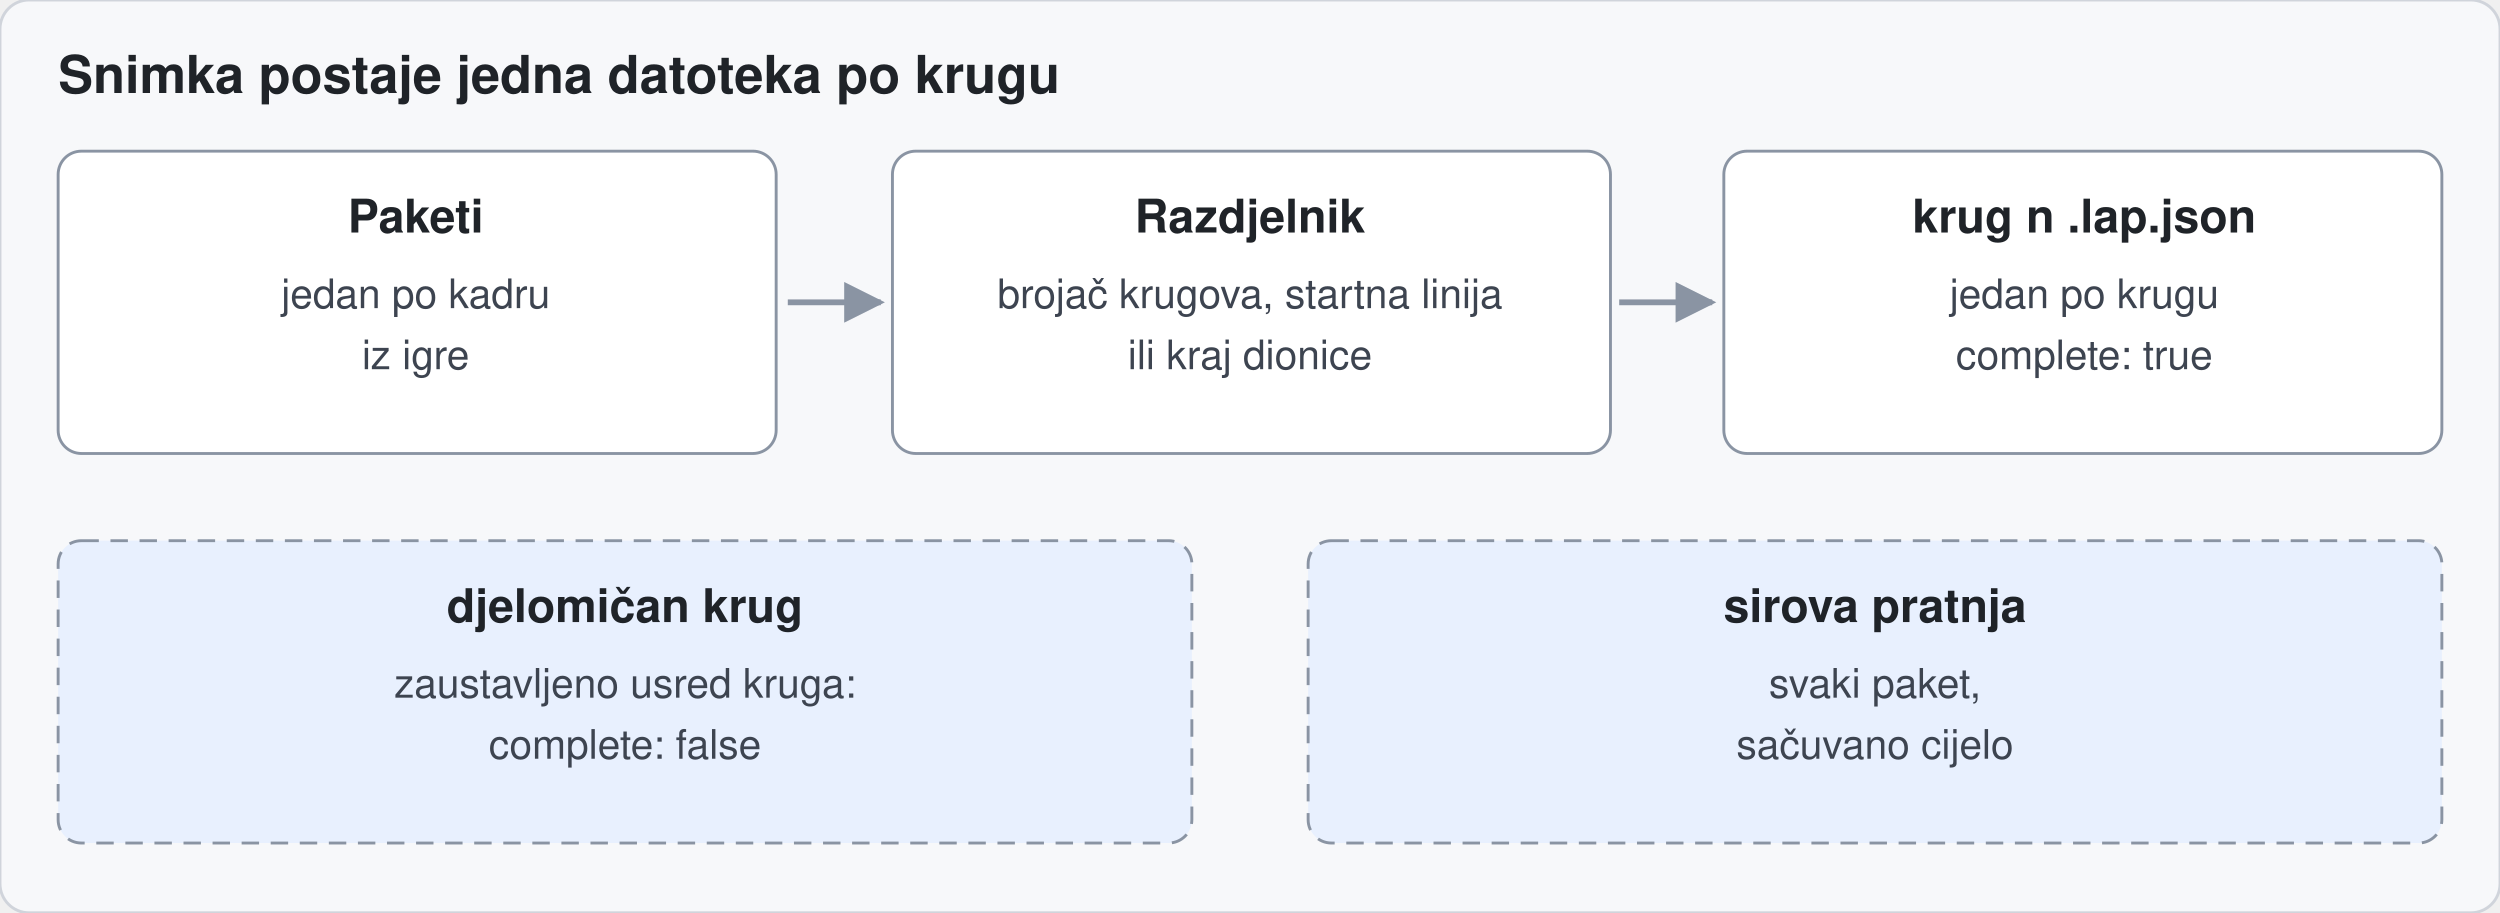
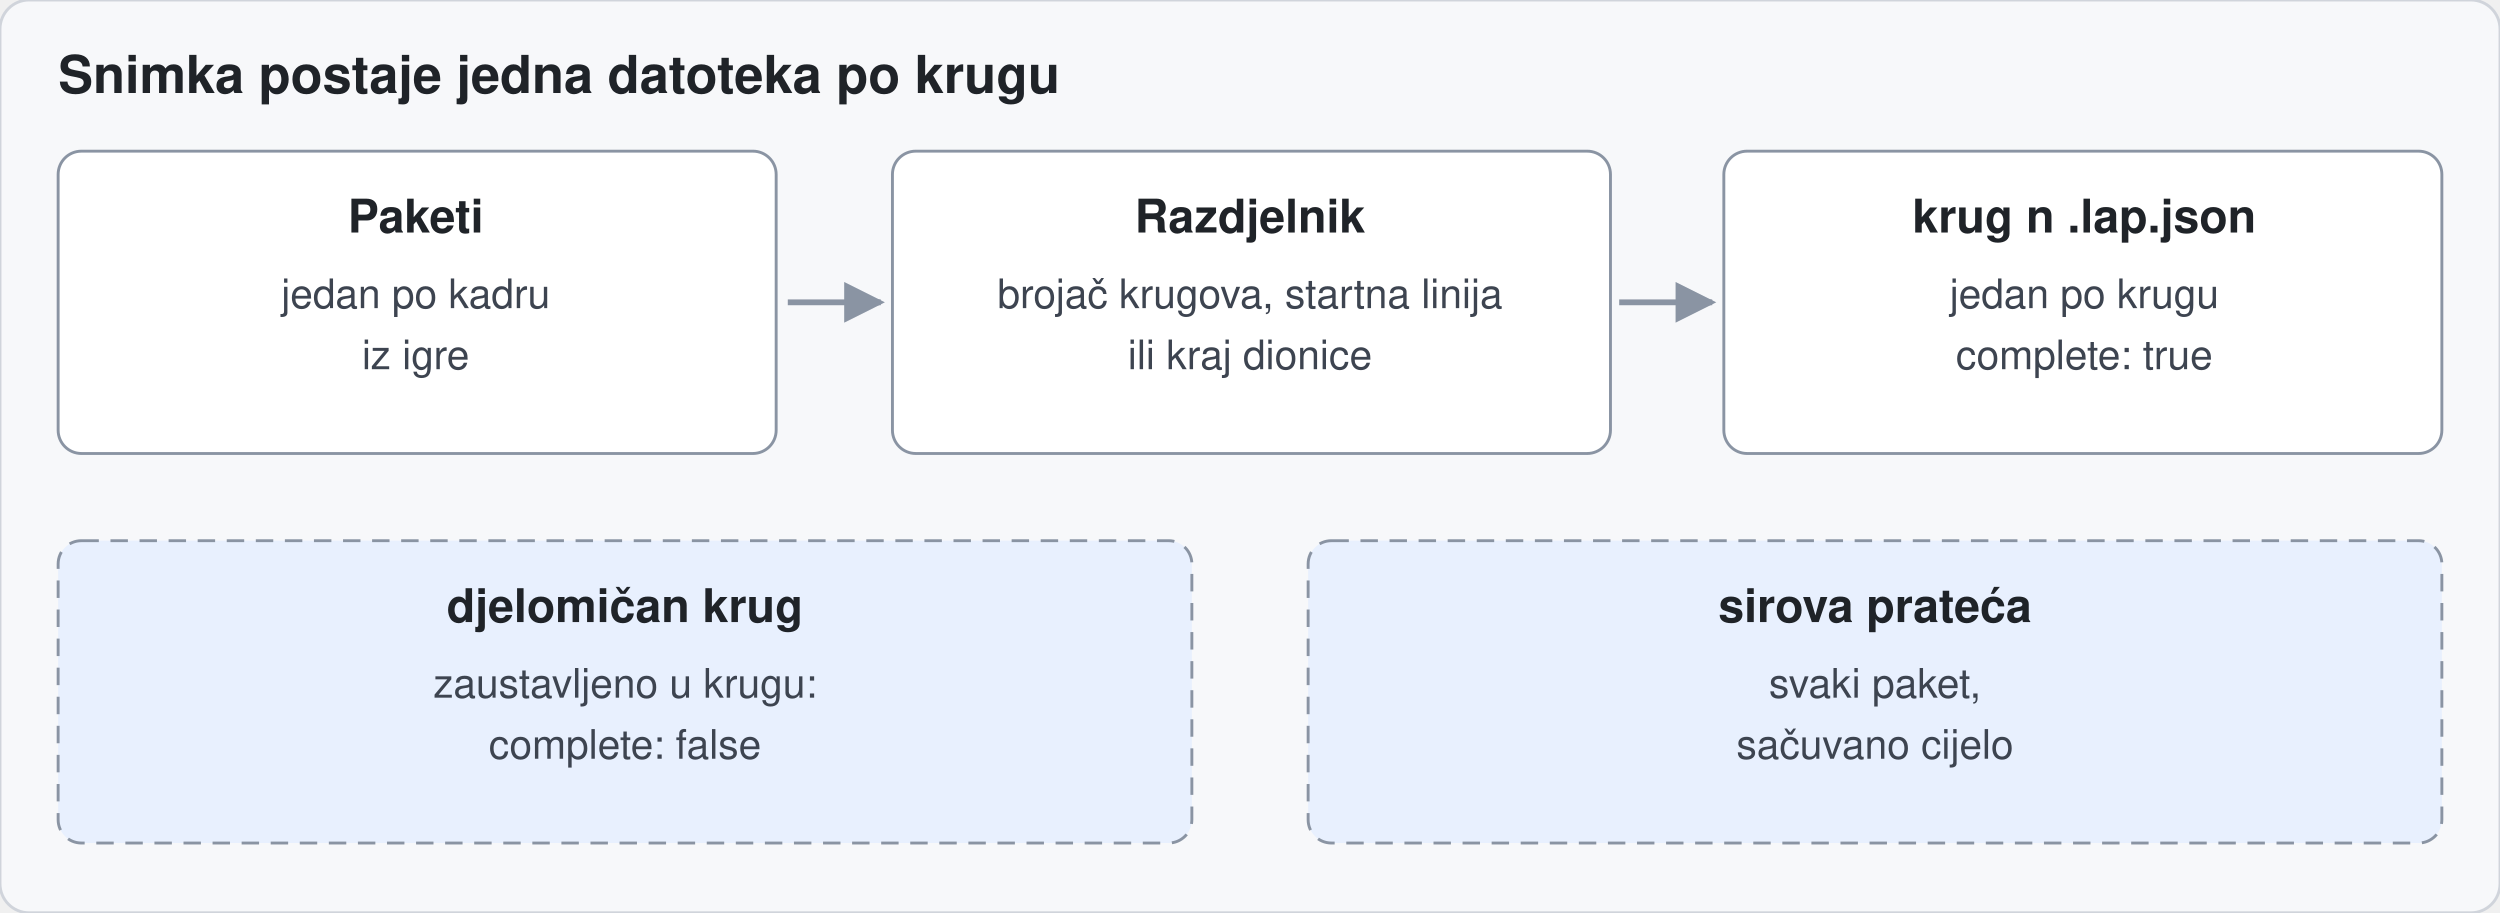
<svg xmlns="http://www.w3.org/2000/svg" width="860" height="314" viewBox="0 0 860 314" role="img" aria-label="A recording becomes one file per lap">
  <rect width="860" height="314" rx="10" fill="#f7f8fa" stroke="#d0d4db" />
  <defs>
    <marker id="a" viewBox="0 0 10 10" refX="9" refY="5" markerWidth="7" markerHeight="7" orient="auto-start-reverse">
      <path d="M0,0 L10,5 L0,10 z" fill="#8a94a3" />
    </marker>
  </defs>
  <text x="20" y="32" font-family="Segoe UI,Helvetica,Arial,sans-serif" font-size="18" font-weight="600" fill="#1f2328" text-anchor="start">Snimka postaje jedna datoteka po krugu</text>
  <rect x="20" y="52" width="247" height="104" rx="8" fill="#ffffff" stroke="#8a94a3" />
  <text x="143" y="80" font-family="Segoe UI,Helvetica,Arial,sans-serif" font-size="16" font-weight="600" fill="#1f2328" text-anchor="middle">Paketi</text>
  <text x="143" y="106" font-family="Segoe UI,Helvetica,Arial,sans-serif" font-size="14" font-weight="400" fill="#3d4450" text-anchor="middle">jedan po kadru</text>
  <text x="143" y="127" font-family="Segoe UI,Helvetica,Arial,sans-serif" font-size="14" font-weight="400" fill="#3d4450" text-anchor="middle">iz igre</text>
  <rect x="307" y="52" width="247" height="104" rx="8" fill="#ffffff" stroke="#8a94a3" />
  <text x="430" y="80" font-family="Segoe UI,Helvetica,Arial,sans-serif" font-size="16" font-weight="600" fill="#1f2328" text-anchor="middle">Razdjelnik</text>
  <text x="430" y="106" font-family="Segoe UI,Helvetica,Arial,sans-serif" font-size="14" font-weight="400" fill="#3d4450" text-anchor="middle">brojač krugova, startna linija</text>
  <text x="430" y="127" font-family="Segoe UI,Helvetica,Arial,sans-serif" font-size="14" font-weight="400" fill="#3d4450" text-anchor="middle">ili kraj dionice</text>
  <rect x="593" y="52" width="247" height="104" rx="8" fill="#ffffff" stroke="#8a94a3" />
  <text x="717" y="80" font-family="Segoe UI,Helvetica,Arial,sans-serif" font-size="16" font-weight="600" fill="#1f2328" text-anchor="middle">krug n .lap.json</text>
  <text x="717" y="106" font-family="Segoe UI,Helvetica,Arial,sans-serif" font-size="14" font-weight="400" fill="#3d4450" text-anchor="middle">jedan po krugu</text>
  <text x="717" y="127" font-family="Segoe UI,Helvetica,Arial,sans-serif" font-size="14" font-weight="400" fill="#3d4450" text-anchor="middle">complete: true</text>
  <line x1="271" y1="104.0" x2="303" y2="104.0" stroke="#8a94a3" stroke-width="2" marker-end="url(#a)" />
  <line x1="557" y1="104.0" x2="589" y2="104.0" stroke="#8a94a3" stroke-width="2" marker-end="url(#a)" />
  <rect x="20" y="186" width="390" height="104" rx="8" fill="#e8f0fe" stroke="#8a94a3" stroke-dasharray="6 4" />
  <text x="215" y="214" font-family="Segoe UI,Helvetica,Arial,sans-serif" font-size="16" font-weight="600" fill="#1f2328" text-anchor="middle">djelomičan krug</text>
-   <text x="215" y="240" font-family="Segoe UI,Helvetica,Arial,sans-serif" font-size="14" font-weight="400" fill="#3d4450" text-anchor="middle">zaustavljeno usred kruga:</text>
+   <text x="215" y="240" font-family="Segoe UI,Helvetica,Arial,sans-serif" font-size="14" font-weight="400" fill="#3d4450" text-anchor="middle">zaustavljeno u krugu:</text>
  <text x="215" y="261" font-family="Segoe UI,Helvetica,Arial,sans-serif" font-size="14" font-weight="400" fill="#3d4450" text-anchor="middle">complete: false</text>
  <rect x="450" y="186" width="390" height="104" rx="8" fill="#e8f0fe" stroke="#8a94a3" stroke-dasharray="6 4" />
-   <text x="645" y="214" font-family="Segoe UI,Helvetica,Arial,sans-serif" font-size="16" font-weight="600" fill="#1f2328" text-anchor="middle">sirova pratnja</text>
+   <text x="645" y="214" font-family="Segoe UI,Helvetica,Arial,sans-serif" font-size="16" font-weight="600" fill="#1f2328" text-anchor="middle">sirova prateća</text>
  <text x="645" y="240" font-family="Segoe UI,Helvetica,Arial,sans-serif" font-size="14" font-weight="400" fill="#3d4450" text-anchor="middle">svaki paket,</text>
  <text x="645" y="261" font-family="Segoe UI,Helvetica,Arial,sans-serif" font-size="14" font-weight="400" fill="#3d4450" text-anchor="middle">sačuvano cijelo</text>
</svg>
